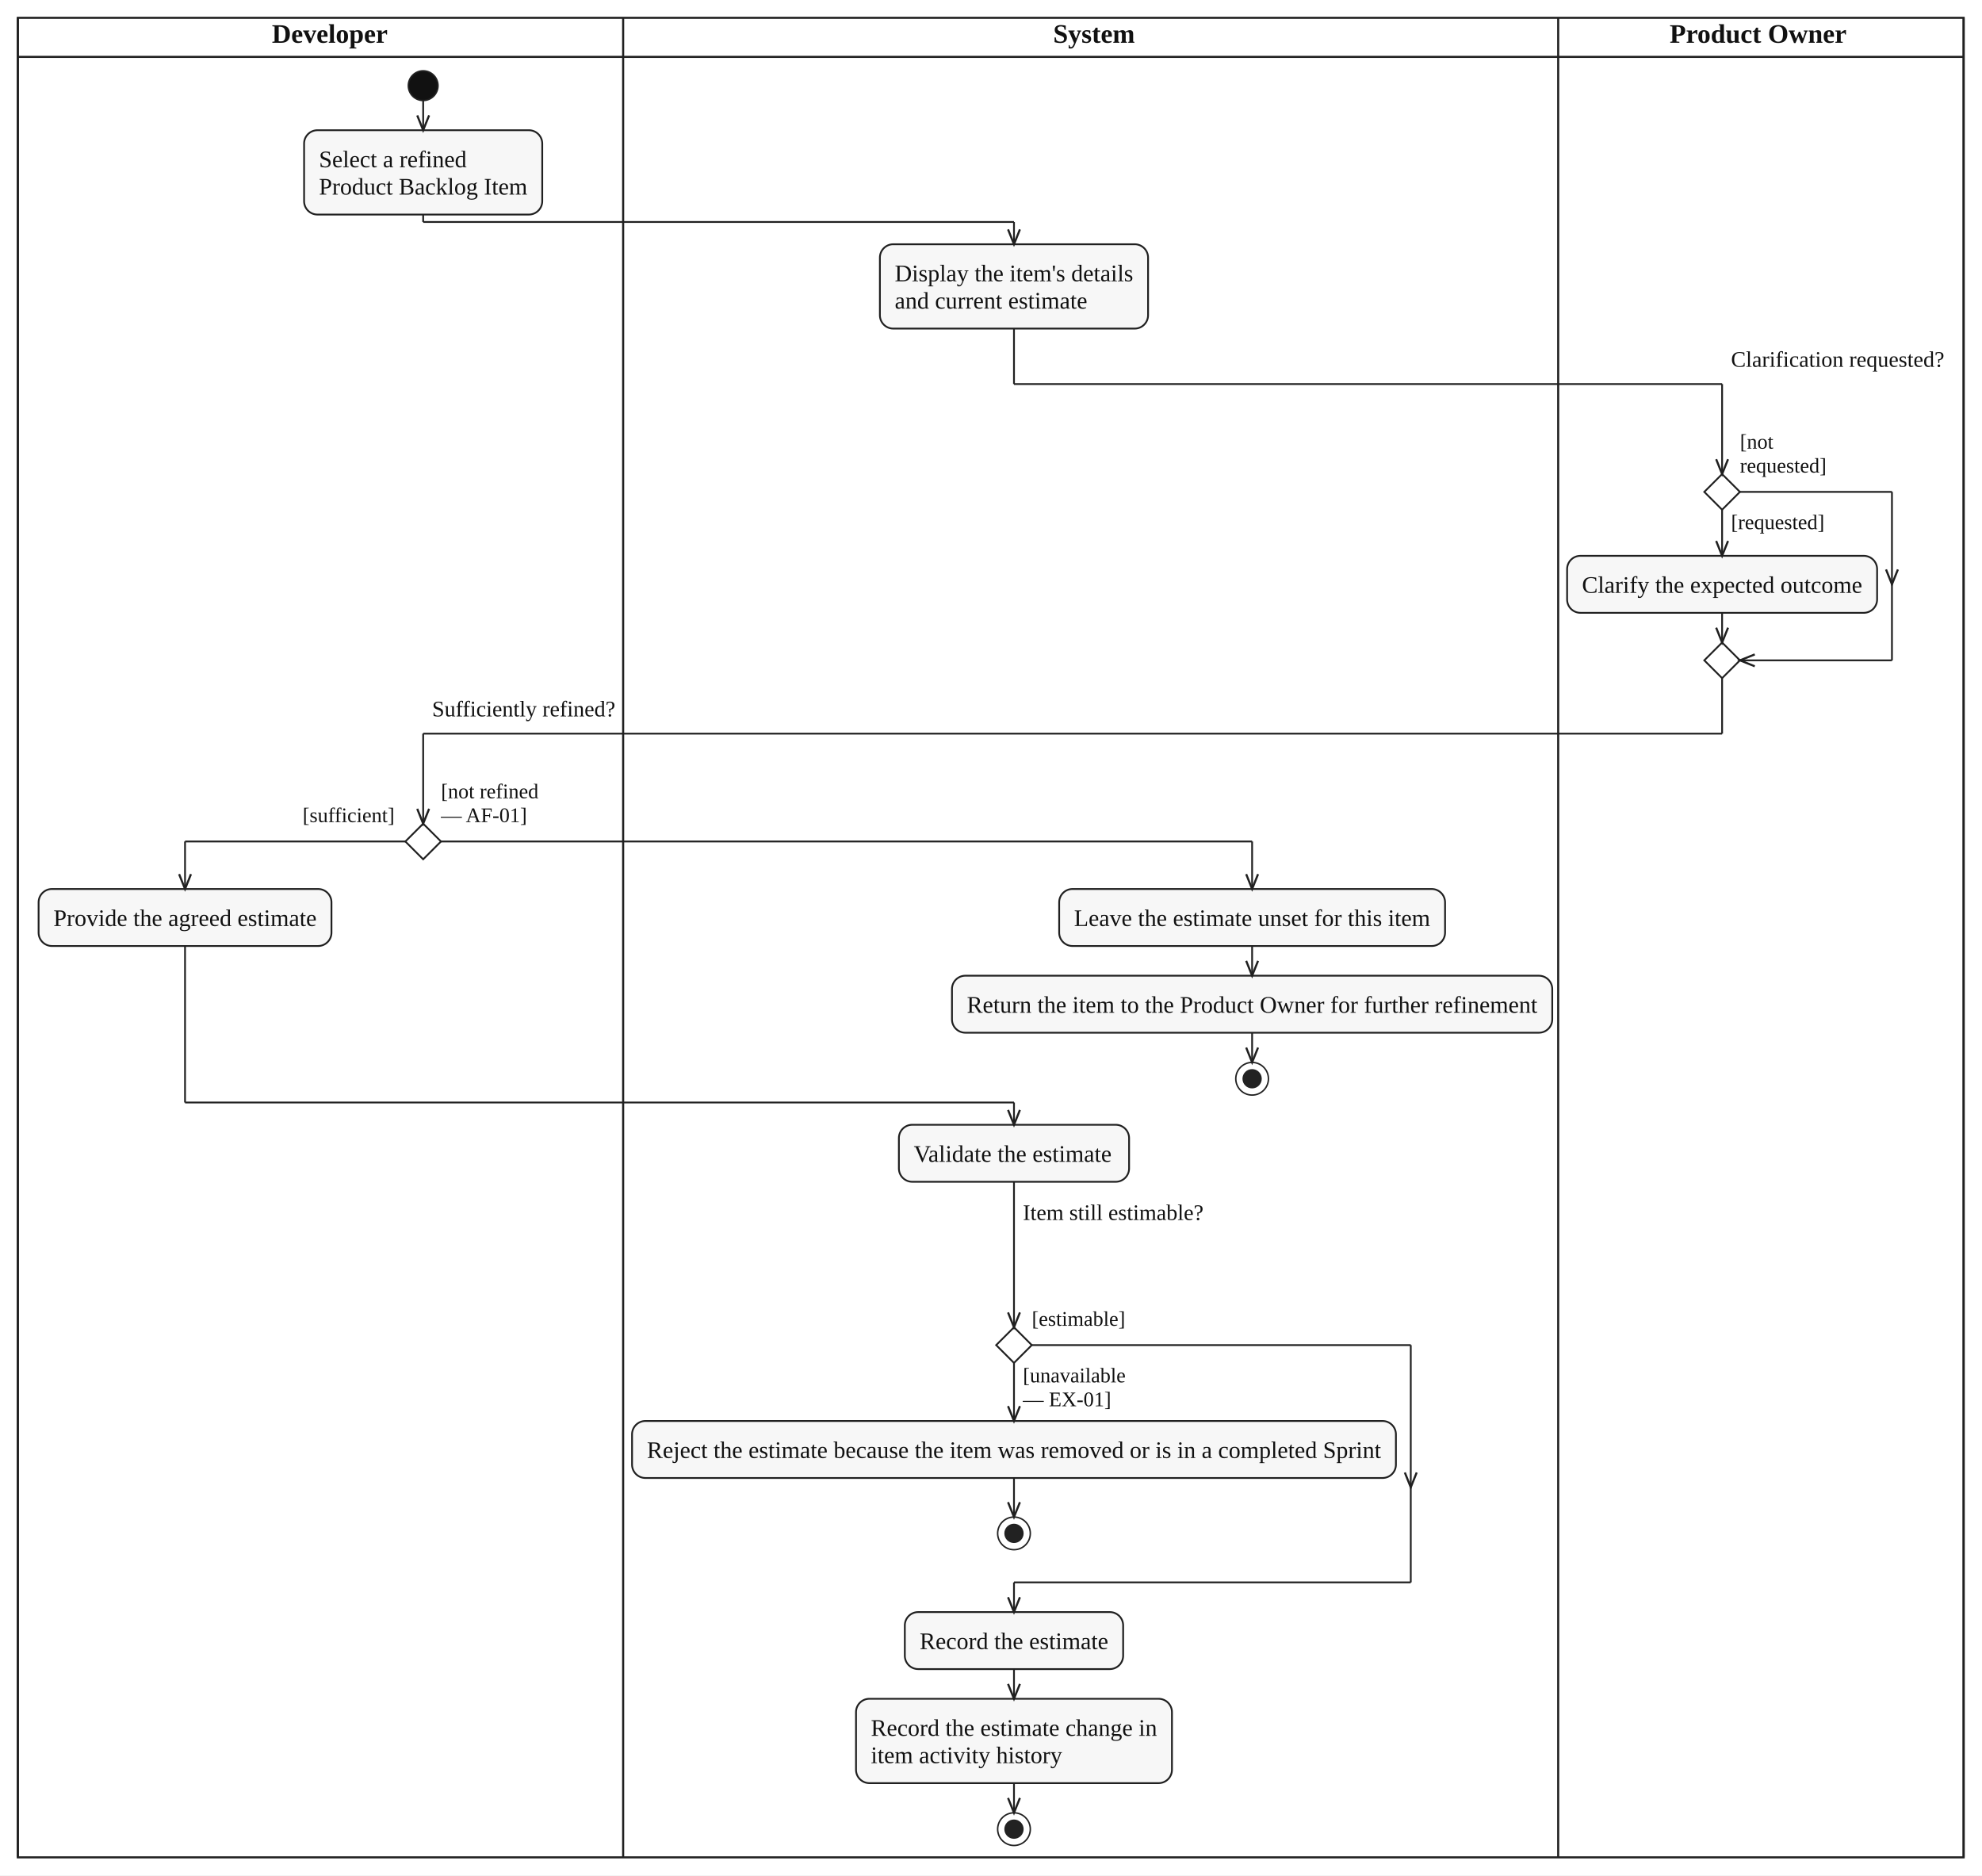
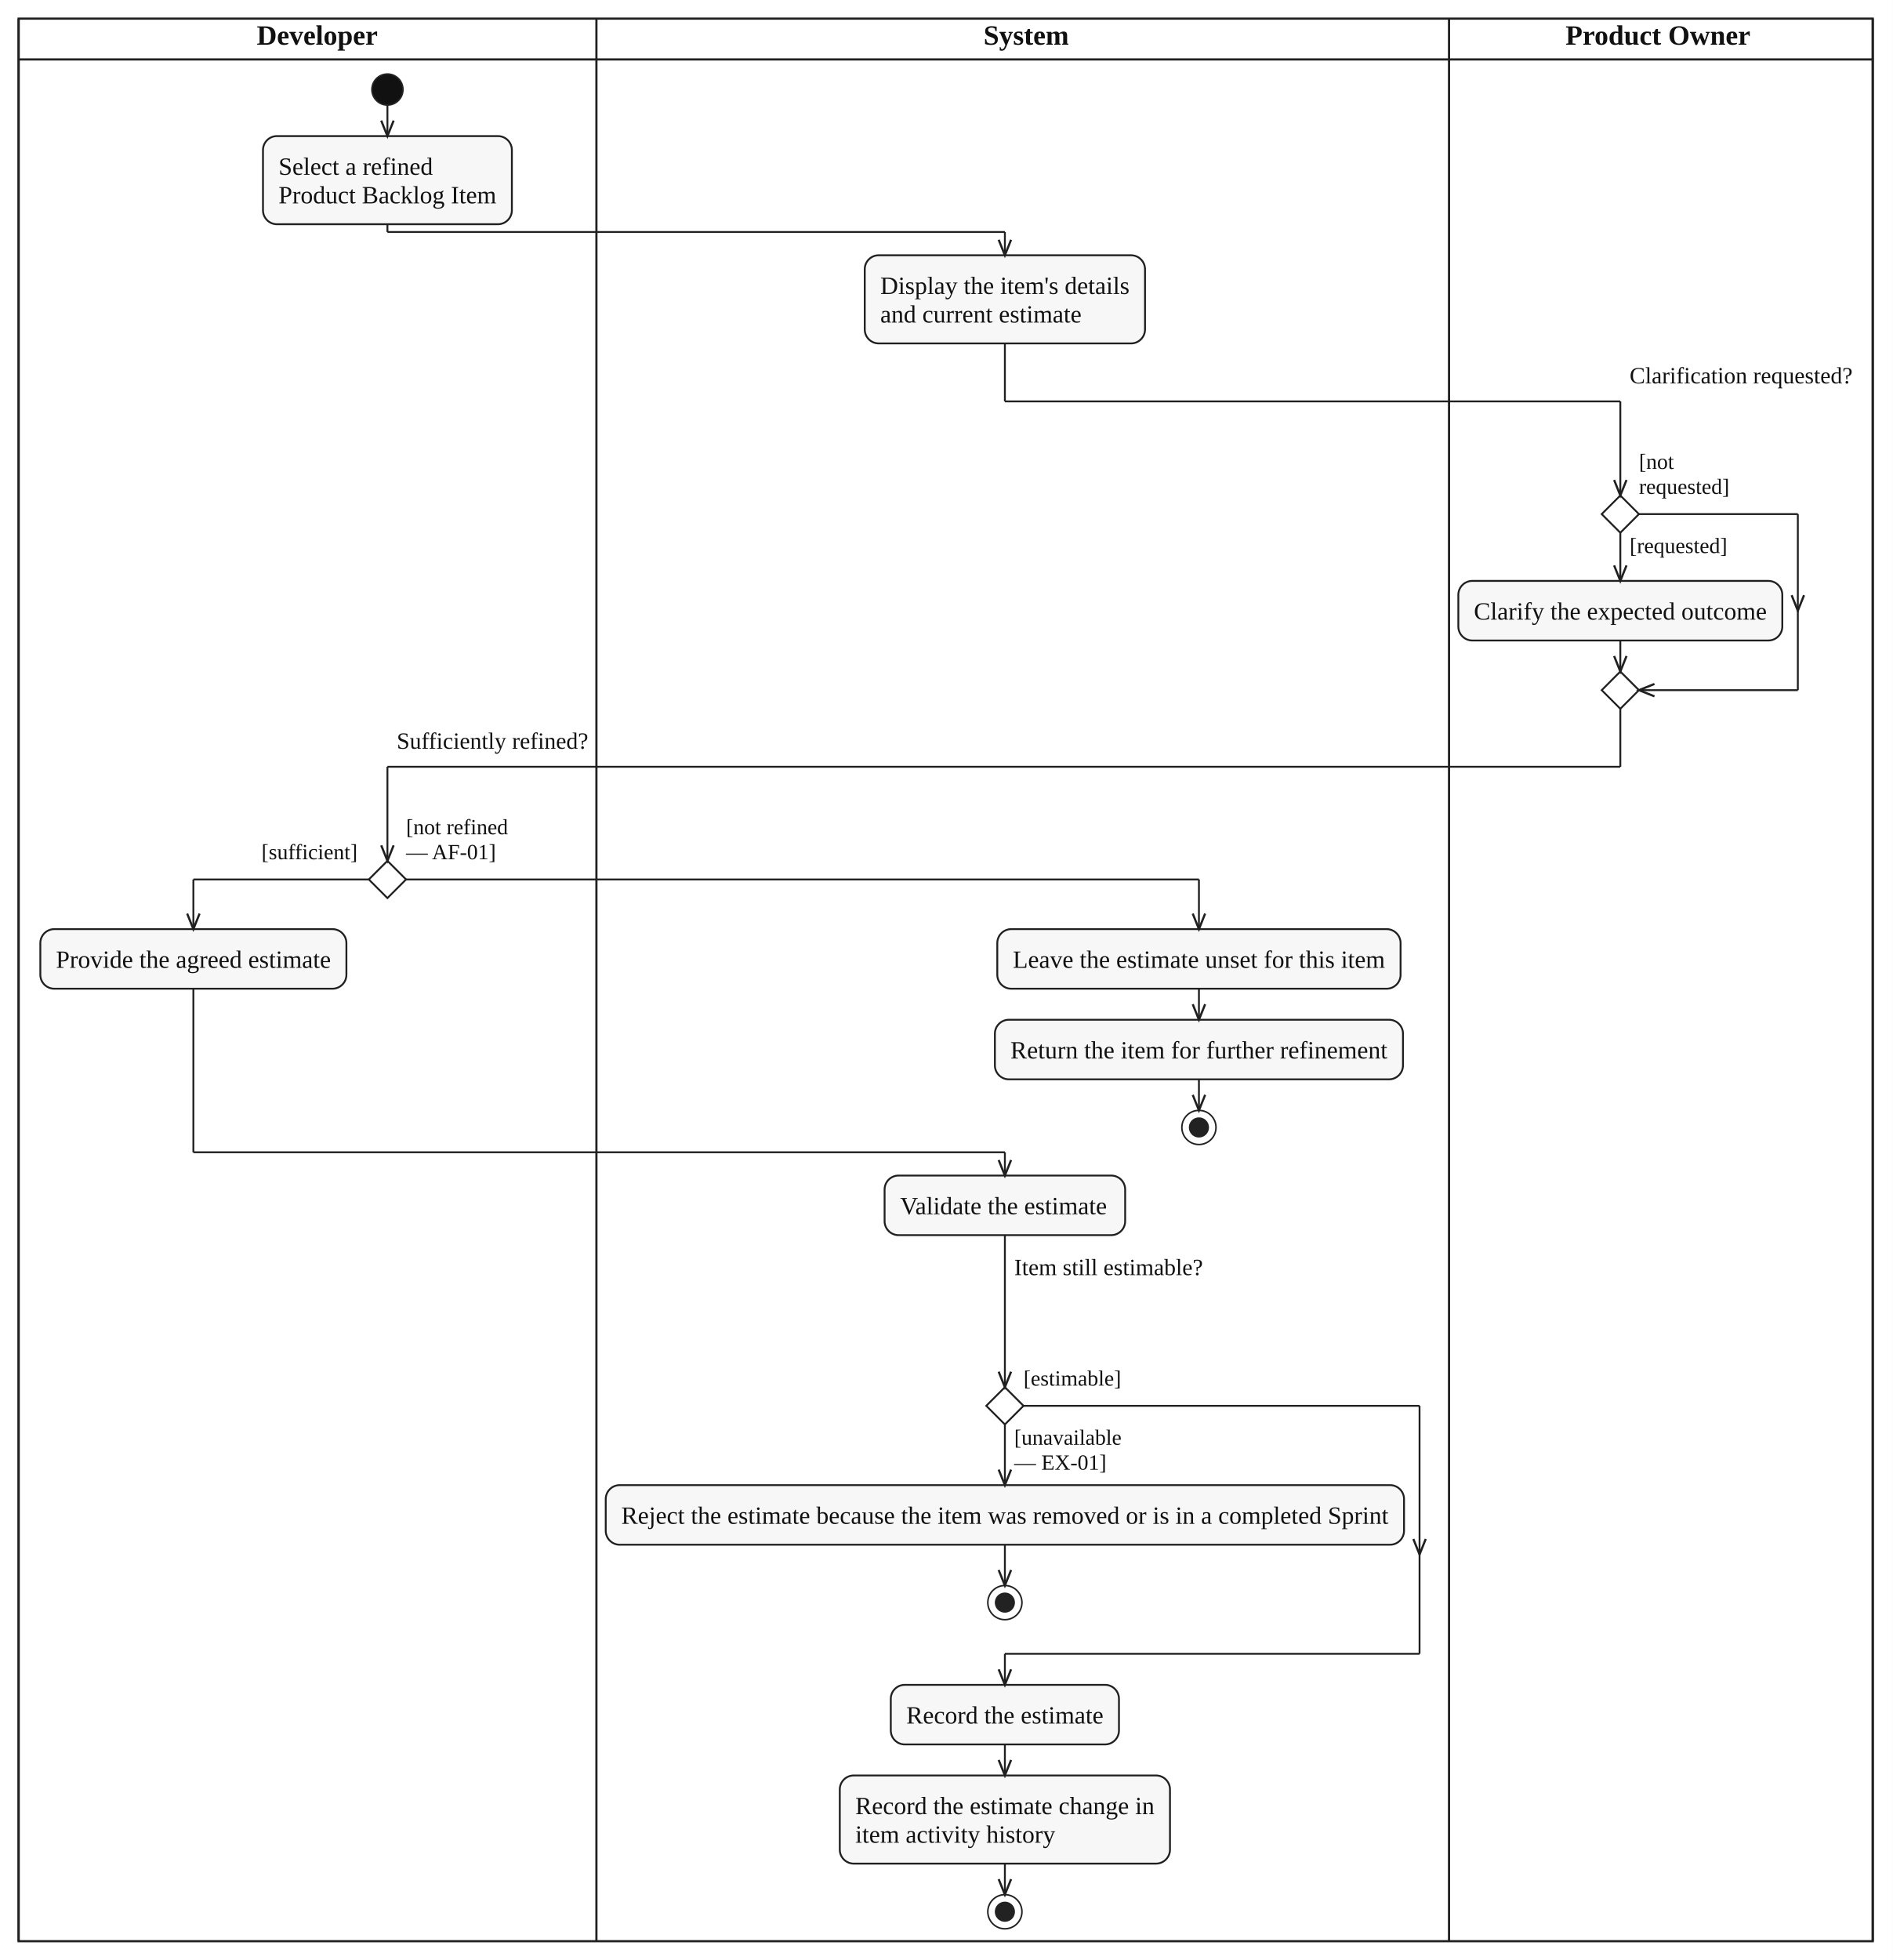
- <svg xmlns="http://www.w3.org/2000/svg" contentStyleType="text/css" height="1263px" preserveAspectRatio="none" style="width:1335px;height:1263px;background:#FFFFFF;" version="1.1" viewBox="-5 0.394 1335 1263" width="1335px" zoomAndPan="magnify" data-pres-formatted="1">
-   <rect id="pres-background" x="-5" y="0.394" width="1335" height="1263" fill="#FFFFFF" stroke="none" />
+ <svg xmlns="http://www.w3.org/2000/svg" contentStyleType="text/css" height="1263px" preserveAspectRatio="none" style="width:1220px;height:1263px;background:#FFFFFF;" version="1.1" viewBox="-5 0.394 1220 1263" width="1220px" zoomAndPan="magnify" data-pres-formatted="1">
+   <rect id="pres-background" x="-5" y="0.394" width="1220" height="1263" fill="#FFFFFF" stroke="none" />
  <defs />
  <g>
-     <rect fill="#FFFFFF" height="30.698" style="stroke:#FFFFFF;stroke-width:1.0;" width="1295.881" x="15" y="12.394" />
-     <ellipse cx="280.029" cy="58.092" fill="#111111" rx="10" ry="10" style="stroke:#222222;stroke-width:1.0;" />
-     <rect fill="#F7F7F7" height="56.797" rx="9" ry="9" style="stroke:#202020;stroke-width:1.2;" width="160.414" x="199.822" y="88.092" />
-     <text fill="#111111" font-family="Times New Roman" font-size="16" lengthAdjust="spacing" textLength="99.5" x="209.822" y="113.029">Select a refined</text>
-     <text fill="#111111" font-family="Times New Roman" font-size="16" lengthAdjust="spacing" textLength="140.414" x="209.822" y="131.428">Product Backlog Item</text>
-     <polygon fill="#FFFFFF" points="280.029,555.108,292.029,567.108,280.029,579.108,268.029,567.108,280.029,555.108" style="stroke:#202020;stroke-width:1.2;" />
-     <text fill="#111111" font-family="Times New Roman" font-size="15" lengthAdjust="spacing" textLength="123.699" x="286.029" y="482.869">Sufficiently refined?</text>
-     <text fill="#111111" font-family="Times New Roman" font-size="15" lengthAdjust="spacing" textLength="3.75" x="286.029" y="500.118"> </text>
-     <text fill="#111111" font-family="Times New Roman" font-size="15" lengthAdjust="spacing" textLength="3.75" x="286.029" y="517.366"> </text>
-     <text fill="#111111" font-family="Times New Roman" font-size="15" lengthAdjust="spacing" textLength="3.75" x="286.029" y="534.615"> </text>
-     <text fill="#111111" font-family="Times New Roman" font-size="15" lengthAdjust="spacing" textLength="3.75" x="286.029" y="551.863"> </text>
-     <text fill="#111111" font-family="Times New Roman" font-size="14" lengthAdjust="spacing" textLength="69.193" x="198.836" y="554.08">[sufficient]  </text>
-     <text fill="#111111" font-family="Times New Roman" font-size="6" lengthAdjust="spacing" textLength="1.5" x="198.836" y="562.71"> </text>
-     <text fill="#111111" font-family="Times New Roman" font-size="14" lengthAdjust="spacing" textLength="72.693" x="292.029" y="537.981">  [not refined</text>
-     <text fill="#111111" font-family="Times New Roman" font-size="14" lengthAdjust="spacing" textLength="65.721" x="292.029" y="554.08">  — AF-01]</text>
-     <text fill="#111111" font-family="Times New Roman" font-size="6" lengthAdjust="spacing" textLength="1.5" x="292.029" y="562.71"> </text>
+     <rect fill="#FFFFFF" height="30.698" style="stroke:#FFFFFF;stroke-width:1.0;" width="1180.252" x="15" y="12.394" />
+     <ellipse cx="244.703" cy="58.092" fill="#111111" rx="10" ry="10" style="stroke:#222222;stroke-width:1.0;" />
+     <rect fill="#F7F7F7" height="56.797" rx="9" ry="9" style="stroke:#202020;stroke-width:1.2;" width="160.414" x="164.496" y="88.092" />
+     <text fill="#111111" font-family="Times New Roman" font-size="16" lengthAdjust="spacing" textLength="99.5" x="174.496" y="113.029">Select a refined</text>
+     <text fill="#111111" font-family="Times New Roman" font-size="16" lengthAdjust="spacing" textLength="140.414" x="174.496" y="131.428">Product Backlog Item</text>
+     <polygon fill="#FFFFFF" points="244.703,555.108,256.703,567.108,244.703,579.108,232.703,567.108,244.703,555.108" style="stroke:#202020;stroke-width:1.2;" />
+     <text fill="#111111" font-family="Times New Roman" font-size="15" lengthAdjust="spacing" textLength="123.699" x="250.703" y="482.869">Sufficiently refined?</text>
+     <text fill="#111111" font-family="Times New Roman" font-size="15" lengthAdjust="spacing" textLength="3.75" x="250.703" y="500.118"> </text>
+     <text fill="#111111" font-family="Times New Roman" font-size="15" lengthAdjust="spacing" textLength="3.75" x="250.703" y="517.366"> </text>
+     <text fill="#111111" font-family="Times New Roman" font-size="15" lengthAdjust="spacing" textLength="3.75" x="250.703" y="534.615"> </text>
+     <text fill="#111111" font-family="Times New Roman" font-size="15" lengthAdjust="spacing" textLength="3.75" x="250.703" y="551.863"> </text>
+     <text fill="#111111" font-family="Times New Roman" font-size="14" lengthAdjust="spacing" textLength="69.193" x="163.51" y="554.08">[sufficient]  </text>
+     <text fill="#111111" font-family="Times New Roman" font-size="6" lengthAdjust="spacing" textLength="1.5" x="163.51" y="562.71"> </text>
+     <text fill="#111111" font-family="Times New Roman" font-size="14" lengthAdjust="spacing" textLength="72.693" x="256.703" y="537.981">  [not refined</text>
+     <text fill="#111111" font-family="Times New Roman" font-size="14" lengthAdjust="spacing" textLength="65.721" x="256.703" y="554.08">  — AF-01]</text>
+     <text fill="#111111" font-family="Times New Roman" font-size="6" lengthAdjust="spacing" textLength="1.5" x="256.703" y="562.71"> </text>
    <rect fill="#F7F7F7" height="38.398" rx="9" ry="9" style="stroke:#202020;stroke-width:1.2;" width="197.266" x="21" y="599.108" />
    <text fill="#111111" font-family="Times New Roman" font-size="16" lengthAdjust="spacing" textLength="177.266" x="31" y="624.045">Provide the agreed estimate</text>
    <line style="stroke:#202020;stroke-width:1.4;" x1="7" x2="7" y1="12.394" y2="1251.284" />
-     <rect fill="#F7F7F7" height="56.797" rx="9" ry="9" style="stroke:#202020;stroke-width:1.2;" width="180.633" x="587.665" y="164.889" />
-     <text fill="#111111" font-family="Times New Roman" font-size="16" lengthAdjust="spacing" textLength="160.633" x="597.665" y="189.826">Display the item's details</text>
-     <text fill="#111111" font-family="Times New Roman" font-size="16" lengthAdjust="spacing" textLength="129.719" x="597.665" y="208.225">and current estimate</text>
-     <rect fill="#F7F7F7" height="38.398" rx="9" ry="9" style="stroke:#202020;stroke-width:1.2;" width="259.922" x="708.418" y="599.108" />
-     <text fill="#111111" font-family="Times New Roman" font-size="16" lengthAdjust="spacing" textLength="239.922" x="718.418" y="624.045">Leave the estimate unset for this item</text>
-     <rect fill="#F7F7F7" height="38.398" rx="9" ry="9" style="stroke:#202020;stroke-width:1.2;" width="404.32" x="636.218" y="657.506" />
-     <text fill="#111111" font-family="Times New Roman" font-size="16" lengthAdjust="spacing" textLength="384.32" x="646.218" y="682.444">Return the item to the Product Owner for further refinement</text>
-     <ellipse cx="838.378" cy="726.905" fill="none" rx="11" ry="11" style="stroke:#222222;stroke-width:1.0;" />
-     <ellipse cx="838.378" cy="726.905" fill="#222222" rx="6" ry="6" style="stroke:#222222;stroke-width:1.0;" />
-     <rect fill="#F7F7F7" height="38.398" rx="9" ry="9" style="stroke:#202020;stroke-width:1.2;" width="155.055" x="600.455" y="757.905" />
-     <text fill="#111111" font-family="Times New Roman" font-size="16" lengthAdjust="spacing" textLength="135.055" x="610.455" y="782.842">Validate the estimate</text>
-     <rect fill="#F7F7F7" height="38.398" rx="9" ry="9" style="stroke:#202020;stroke-width:1.2;" width="514.508" x="420.728" y="957.389" />
-     <text fill="#111111" font-family="Times New Roman" font-size="16" lengthAdjust="spacing" textLength="494.508" x="430.728" y="982.327">Reject the estimate because the item was removed or is in a completed Sprint</text>
-     <ellipse cx="677.982" cy="1033.088" fill="none" rx="11" ry="11" style="stroke:#222222;stroke-width:1.0;" />
-     <ellipse cx="677.982" cy="1033.088" fill="#222222" rx="6" ry="6" style="stroke:#222222;stroke-width:1.0;" />
-     <polygon fill="#FFFFFF" points="677.982,894.29,689.982,906.29,677.982,918.29,665.982,906.29,677.982,894.29" style="stroke:#202020;stroke-width:1.2;" />
-     <text fill="#111111" font-family="Times New Roman" font-size="15" lengthAdjust="spacing" textLength="121.633" x="683.982" y="822.052">Item still estimable?</text>
-     <text fill="#111111" font-family="Times New Roman" font-size="15" lengthAdjust="spacing" textLength="3.75" x="683.982" y="839.3"> </text>
-     <text fill="#111111" font-family="Times New Roman" font-size="15" lengthAdjust="spacing" textLength="3.75" x="683.982" y="856.549"> </text>
-     <text fill="#111111" font-family="Times New Roman" font-size="15" lengthAdjust="spacing" textLength="3.75" x="683.982" y="873.797"> </text>
-     <text fill="#111111" font-family="Times New Roman" font-size="15" lengthAdjust="spacing" textLength="3.75" x="683.982" y="891.046"> </text>
-     <text fill="#111111" font-family="Times New Roman" font-size="14" lengthAdjust="spacing" textLength="76.186" x="683.982" y="931.361">  [unavailable</text>
-     <text fill="#111111" font-family="Times New Roman" font-size="14" lengthAdjust="spacing" textLength="66.486" x="683.982" y="947.46">  — EX-01]</text>
-     <text fill="#111111" font-family="Times New Roman" font-size="6" lengthAdjust="spacing" textLength="1.5" x="683.982" y="956.089"> </text>
-     <text fill="#111111" font-family="Times New Roman" font-size="14" lengthAdjust="spacing" textLength="69.973" x="689.982" y="893.262">[estimable]  </text>
-     <text fill="#111111" font-family="Times New Roman" font-size="6" lengthAdjust="spacing" textLength="1.5" x="689.982" y="901.892"> </text>
-     <rect fill="#F7F7F7" height="38.398" rx="9" ry="9" style="stroke:#202020;stroke-width:1.2;" width="147.062" x="604.451" y="1086.088" />
-     <text fill="#111111" font-family="Times New Roman" font-size="16" lengthAdjust="spacing" textLength="127.062" x="614.451" y="1111.026">Record the estimate</text>
-     <rect fill="#F7F7F7" height="56.797" rx="9" ry="9" style="stroke:#202020;stroke-width:1.2;" width="212.812" x="571.576" y="1144.487" />
-     <text fill="#111111" font-family="Times New Roman" font-size="16" lengthAdjust="spacing" textLength="192.812" x="581.576" y="1169.424">Record the estimate change in</text>
-     <text fill="#111111" font-family="Times New Roman" font-size="16" lengthAdjust="spacing" textLength="128.867" x="581.576" y="1187.823">item activity history</text>
-     <ellipse cx="677.982" cy="1232.284" fill="none" rx="11" ry="11" style="stroke:#222222;stroke-width:1.0;" />
-     <ellipse cx="677.982" cy="1232.284" fill="#222222" rx="6" ry="6" style="stroke:#222222;stroke-width:1.0;" />
-     <line style="stroke:#202020;stroke-width:1.4;" x1="414.728" x2="414.728" y1="12.394" y2="1251.284" />
-     <rect fill="#F7F7F7" height="38.398" rx="9" ry="9" style="stroke:#202020;stroke-width:1.2;" width="208.812" x="1050.539" y="374.722" />
-     <text fill="#111111" font-family="Times New Roman" font-size="16" lengthAdjust="spacing" textLength="188.812" x="1060.539" y="399.66">Clarify the expected outcome</text>
-     <polygon fill="#FFFFFF" points="1154.945,319.673,1166.945,331.673,1154.945,343.673,1142.945,331.673,1154.945,319.673" style="stroke:#202020;stroke-width:1.2;" />
-     <text fill="#111111" font-family="Times New Roman" font-size="15" lengthAdjust="spacing" textLength="143.686" x="1160.945" y="247.434">Clarification requested?</text>
-     <text fill="#111111" font-family="Times New Roman" font-size="15" lengthAdjust="spacing" textLength="3.75" x="1160.945" y="264.683"> </text>
-     <text fill="#111111" font-family="Times New Roman" font-size="15" lengthAdjust="spacing" textLength="3.75" x="1160.945" y="281.931"> </text>
-     <text fill="#111111" font-family="Times New Roman" font-size="15" lengthAdjust="spacing" textLength="3.75" x="1160.945" y="299.18"> </text>
-     <text fill="#111111" font-family="Times New Roman" font-size="15" lengthAdjust="spacing" textLength="3.75" x="1160.945" y="316.428"> </text>
-     <text fill="#111111" font-family="Times New Roman" font-size="14" lengthAdjust="spacing" textLength="69.966" x="1160.945" y="356.743">[requested]  </text>
-     <text fill="#111111" font-family="Times New Roman" font-size="6" lengthAdjust="spacing" textLength="1.5" x="1160.945" y="365.373"> </text>
-     <text fill="#111111" font-family="Times New Roman" font-size="14" lengthAdjust="spacing" textLength="29.552" x="1166.945" y="302.546">  [not</text>
-     <text fill="#111111" font-family="Times New Roman" font-size="14" lengthAdjust="spacing" textLength="65.304" x="1166.945" y="318.644">  requested]</text>
-     <text fill="#111111" font-family="Times New Roman" font-size="6" lengthAdjust="spacing" textLength="1.5" x="1166.945" y="327.274"> </text>
-     <polygon fill="#FFFFFF" points="1154.945,433.121,1166.945,445.121,1154.945,457.121,1142.945,445.121,1154.945,433.121" style="stroke:#202020;stroke-width:1.2;" />
-     <line style="stroke:#202020;stroke-width:1.4;" x1="1044.539" x2="1044.539" y1="12.394" y2="1251.284" />
-     <line style="stroke:#202020;stroke-width:1.4;" x1="1317.631" x2="1317.631" y1="12.394" y2="1251.284" />
-     <line style="stroke:#202020;stroke-width:1.2;" x1="280.029" x2="280.029" y1="68.092" y2="88.092" />
-     <polyline points="276.029,78.092 280.029,88.092 284.029,78.092" fill="none" stroke="#202020" stroke-width="1.4" stroke-linejoin="miter" stroke-linecap="butt" class="open-arrowhead" />
-     <line style="stroke:#202020;stroke-width:1.2;" x1="268.029" x2="119.633" y1="567.108" y2="567.108" />
+     <rect fill="#F7F7F7" height="56.797" rx="9" ry="9" style="stroke:#202020;stroke-width:1.2;" width="180.633" x="552.339" y="164.889" />
+     <text fill="#111111" font-family="Times New Roman" font-size="16" lengthAdjust="spacing" textLength="160.633" x="562.339" y="189.826">Display the item's details</text>
+     <text fill="#111111" font-family="Times New Roman" font-size="16" lengthAdjust="spacing" textLength="129.719" x="562.339" y="208.225">and current estimate</text>
+     <rect fill="#F7F7F7" height="38.398" rx="9" ry="9" style="stroke:#202020;stroke-width:1.2;" width="259.922" x="637.765" y="599.108" />
+     <text fill="#111111" font-family="Times New Roman" font-size="16" lengthAdjust="spacing" textLength="239.922" x="647.765" y="624.045">Leave the estimate unset for this item</text>
+     <rect fill="#F7F7F7" height="38.398" rx="9" ry="9" style="stroke:#202020;stroke-width:1.2;" width="263.016" x="636.218" y="657.506" />
+     <text fill="#111111" font-family="Times New Roman" font-size="16" lengthAdjust="spacing" textLength="243.016" x="646.218" y="682.444">Return the item for further refinement</text>
+     <ellipse cx="767.726" cy="726.905" fill="none" rx="11" ry="11" style="stroke:#222222;stroke-width:1.0;" />
+     <ellipse cx="767.726" cy="726.905" fill="#222222" rx="6" ry="6" style="stroke:#222222;stroke-width:1.0;" />
+     <rect fill="#F7F7F7" height="38.398" rx="9" ry="9" style="stroke:#202020;stroke-width:1.2;" width="155.055" x="565.128" y="757.905" />
+     <text fill="#111111" font-family="Times New Roman" font-size="16" lengthAdjust="spacing" textLength="135.055" x="575.128" y="782.842">Validate the estimate</text>
+     <rect fill="#F7F7F7" height="38.398" rx="9" ry="9" style="stroke:#202020;stroke-width:1.2;" width="514.508" x="385.402" y="957.389" />
+     <text fill="#111111" font-family="Times New Roman" font-size="16" lengthAdjust="spacing" textLength="494.508" x="395.402" y="982.327">Reject the estimate because the item was removed or is in a completed Sprint</text>
+     <ellipse cx="642.656" cy="1033.088" fill="none" rx="11" ry="11" style="stroke:#222222;stroke-width:1.0;" />
+     <ellipse cx="642.656" cy="1033.088" fill="#222222" rx="6" ry="6" style="stroke:#222222;stroke-width:1.0;" />
+     <polygon fill="#FFFFFF" points="642.656,894.29,654.656,906.29,642.656,918.29,630.656,906.29,642.656,894.29" style="stroke:#202020;stroke-width:1.2;" />
+     <text fill="#111111" font-family="Times New Roman" font-size="15" lengthAdjust="spacing" textLength="121.633" x="648.656" y="822.052">Item still estimable?</text>
+     <text fill="#111111" font-family="Times New Roman" font-size="15" lengthAdjust="spacing" textLength="3.75" x="648.656" y="839.3"> </text>
+     <text fill="#111111" font-family="Times New Roman" font-size="15" lengthAdjust="spacing" textLength="3.75" x="648.656" y="856.549"> </text>
+     <text fill="#111111" font-family="Times New Roman" font-size="15" lengthAdjust="spacing" textLength="3.75" x="648.656" y="873.797"> </text>
+     <text fill="#111111" font-family="Times New Roman" font-size="15" lengthAdjust="spacing" textLength="3.75" x="648.656" y="891.046"> </text>
+     <text fill="#111111" font-family="Times New Roman" font-size="14" lengthAdjust="spacing" textLength="76.186" x="648.656" y="931.361">  [unavailable</text>
+     <text fill="#111111" font-family="Times New Roman" font-size="14" lengthAdjust="spacing" textLength="66.486" x="648.656" y="947.46">  — EX-01]</text>
+     <text fill="#111111" font-family="Times New Roman" font-size="6" lengthAdjust="spacing" textLength="1.5" x="648.656" y="956.089"> </text>
+     <text fill="#111111" font-family="Times New Roman" font-size="14" lengthAdjust="spacing" textLength="69.973" x="654.656" y="893.262">[estimable]  </text>
+     <text fill="#111111" font-family="Times New Roman" font-size="6" lengthAdjust="spacing" textLength="1.5" x="654.656" y="901.892"> </text>
+     <rect fill="#F7F7F7" height="38.398" rx="9" ry="9" style="stroke:#202020;stroke-width:1.2;" width="147.062" x="569.125" y="1086.088" />
+     <text fill="#111111" font-family="Times New Roman" font-size="16" lengthAdjust="spacing" textLength="127.062" x="579.125" y="1111.026">Record the estimate</text>
+     <rect fill="#F7F7F7" height="56.797" rx="9" ry="9" style="stroke:#202020;stroke-width:1.2;" width="212.812" x="536.25" y="1144.487" />
+     <text fill="#111111" font-family="Times New Roman" font-size="16" lengthAdjust="spacing" textLength="192.812" x="546.25" y="1169.424">Record the estimate change in</text>
+     <text fill="#111111" font-family="Times New Roman" font-size="16" lengthAdjust="spacing" textLength="128.867" x="546.25" y="1187.823">item activity history</text>
+     <ellipse cx="642.656" cy="1232.284" fill="none" rx="11" ry="11" style="stroke:#222222;stroke-width:1.0;" />
+     <ellipse cx="642.656" cy="1232.284" fill="#222222" rx="6" ry="6" style="stroke:#222222;stroke-width:1.0;" />
+     <line style="stroke:#202020;stroke-width:1.4;" x1="379.402" x2="379.402" y1="12.394" y2="1251.284" />
+     <rect fill="#F7F7F7" height="38.398" rx="9" ry="9" style="stroke:#202020;stroke-width:1.2;" width="208.812" x="934.91" y="374.722" />
+     <text fill="#111111" font-family="Times New Roman" font-size="16" lengthAdjust="spacing" textLength="188.812" x="944.91" y="399.66">Clarify the expected outcome</text>
+     <polygon fill="#FFFFFF" points="1039.316,319.673,1051.316,331.673,1039.316,343.673,1027.316,331.673,1039.316,319.673" style="stroke:#202020;stroke-width:1.2;" />
+     <text fill="#111111" font-family="Times New Roman" font-size="15" lengthAdjust="spacing" textLength="143.686" x="1045.316" y="247.434">Clarification requested?</text>
+     <text fill="#111111" font-family="Times New Roman" font-size="15" lengthAdjust="spacing" textLength="3.75" x="1045.316" y="264.683"> </text>
+     <text fill="#111111" font-family="Times New Roman" font-size="15" lengthAdjust="spacing" textLength="3.75" x="1045.316" y="281.931"> </text>
+     <text fill="#111111" font-family="Times New Roman" font-size="15" lengthAdjust="spacing" textLength="3.75" x="1045.316" y="299.18"> </text>
+     <text fill="#111111" font-family="Times New Roman" font-size="15" lengthAdjust="spacing" textLength="3.75" x="1045.316" y="316.428"> </text>
+     <text fill="#111111" font-family="Times New Roman" font-size="14" lengthAdjust="spacing" textLength="69.966" x="1045.316" y="356.743">[requested]  </text>
+     <text fill="#111111" font-family="Times New Roman" font-size="6" lengthAdjust="spacing" textLength="1.5" x="1045.316" y="365.373"> </text>
+     <text fill="#111111" font-family="Times New Roman" font-size="14" lengthAdjust="spacing" textLength="29.552" x="1051.316" y="302.546">  [not</text>
+     <text fill="#111111" font-family="Times New Roman" font-size="14" lengthAdjust="spacing" textLength="65.304" x="1051.316" y="318.644">  requested]</text>
+     <text fill="#111111" font-family="Times New Roman" font-size="6" lengthAdjust="spacing" textLength="1.5" x="1051.316" y="327.274"> </text>
+     <polygon fill="#FFFFFF" points="1039.316,433.121,1051.316,445.121,1039.316,457.121,1027.316,445.121,1039.316,433.121" style="stroke:#202020;stroke-width:1.2;" />
+     <line style="stroke:#202020;stroke-width:1.4;" x1="928.91" x2="928.91" y1="12.394" y2="1251.284" />
+     <line style="stroke:#202020;stroke-width:1.4;" x1="1202.002" x2="1202.002" y1="12.394" y2="1251.284" />
+     <line style="stroke:#202020;stroke-width:1.2;" x1="244.703" x2="244.703" y1="68.092" y2="88.092" />
+     <polyline points="240.703,78.092 244.703,88.092 248.703,78.092" fill="none" stroke="#202020" stroke-width="1.4" stroke-linejoin="miter" stroke-linecap="butt" class="open-arrowhead" />
+     <line style="stroke:#202020;stroke-width:1.2;" x1="232.703" x2="119.633" y1="567.108" y2="567.108" />
    <line style="stroke:#202020;stroke-width:1.2;" x1="119.633" x2="119.633" y1="567.108" y2="599.108" />
    <polyline points="115.633,589.108 119.633,599.108 123.633,589.108" fill="none" stroke="#202020" stroke-width="1.4" stroke-linejoin="miter" stroke-linecap="butt" class="open-arrowhead" />
    <line style="stroke:#202020;stroke-width:1.2;" x1="119.633" x2="119.633" y1="637.506" y2="742.905" />
-     <line style="stroke:#202020;stroke-width:1.2;" x1="119.633" x2="677.982" y1="742.905" y2="742.905" />
-     <line style="stroke:#202020;stroke-width:1.2;" x1="677.982" x2="677.982" y1="742.905" y2="757.905" />
-     <polyline points="673.982,747.905 677.982,757.905 681.982,747.905" fill="none" stroke="#202020" stroke-width="1.4" stroke-linejoin="miter" stroke-linecap="butt" class="open-arrowhead" />
-     <line style="stroke:#202020;stroke-width:1.2;" x1="838.378" x2="838.378" y1="637.506" y2="657.506" />
-     <polyline points="834.378,647.506 838.378,657.506 842.378,647.506" fill="none" stroke="#202020" stroke-width="1.4" stroke-linejoin="miter" stroke-linecap="butt" class="open-arrowhead" />
-     <line style="stroke:#202020;stroke-width:1.2;" x1="838.378" x2="838.378" y1="695.905" y2="715.905" />
-     <polyline points="834.378,705.905 838.378,715.905 842.378,705.905" fill="none" stroke="#202020" stroke-width="1.4" stroke-linejoin="miter" stroke-linecap="butt" class="open-arrowhead" />
-     <line style="stroke:#202020;stroke-width:1.2;" x1="677.982" x2="677.982" y1="995.788" y2="1022.088" />
-     <polyline points="673.982,1012.088 677.982,1022.088 681.982,1012.088" fill="none" stroke="#202020" stroke-width="1.4" stroke-linejoin="miter" stroke-linecap="butt" class="open-arrowhead" />
-     <line style="stroke:#202020;stroke-width:1.2;" x1="677.982" x2="677.982" y1="918.29" y2="957.389" />
-     <polyline points="673.982,947.389 677.982,957.389 681.982,947.389" fill="none" stroke="#202020" stroke-width="1.4" stroke-linejoin="miter" stroke-linecap="butt" class="open-arrowhead" />
-     <line style="stroke:#202020;stroke-width:1.2;" x1="689.982" x2="945.236" y1="906.29" y2="906.29" />
-     <polyline points="941.236,992.088 945.236,1002.088 949.236,992.088" fill="none" stroke="#202020" stroke-width="1.4" stroke-linejoin="miter" stroke-linecap="butt" class="open-arrowhead" />
-     <line style="stroke:#202020;stroke-width:1.2;" x1="945.236" x2="945.236" y1="906.29" y2="1066.088" />
-     <line style="stroke:#202020;stroke-width:1.2;" x1="945.236" x2="677.982" y1="1066.088" y2="1066.088" />
-     <line style="stroke:#202020;stroke-width:1.2;" x1="677.982" x2="677.982" y1="1066.088" y2="1086.088" />
-     <polyline points="673.982,1076.088 677.982,1086.088 681.982,1076.088" fill="none" stroke="#202020" stroke-width="1.4" stroke-linejoin="miter" stroke-linecap="butt" class="open-arrowhead" />
-     <line style="stroke:#202020;stroke-width:1.2;" x1="677.982" x2="677.982" y1="796.303" y2="894.29" />
-     <polyline points="673.982,884.29 677.982,894.29 681.982,884.29" fill="none" stroke="#202020" stroke-width="1.4" stroke-linejoin="miter" stroke-linecap="butt" class="open-arrowhead" />
-     <line style="stroke:#202020;stroke-width:1.2;" x1="677.982" x2="677.982" y1="1124.487" y2="1144.487" />
-     <polyline points="673.982,1134.487 677.982,1144.487 681.982,1134.487" fill="none" stroke="#202020" stroke-width="1.4" stroke-linejoin="miter" stroke-linecap="butt" class="open-arrowhead" />
-     <line style="stroke:#202020;stroke-width:1.2;" x1="677.982" x2="677.982" y1="1201.284" y2="1221.284" />
-     <polyline points="673.982,1211.284 677.982,1221.284 681.982,1211.284" fill="none" stroke="#202020" stroke-width="1.4" stroke-linejoin="miter" stroke-linecap="butt" class="open-arrowhead" />
-     <line style="stroke:#202020;stroke-width:1.2;" x1="1154.945" x2="1154.945" y1="343.673" y2="374.722" />
-     <polyline points="1150.945,364.722 1154.945,374.722 1158.945,364.722" fill="none" stroke="#202020" stroke-width="1.4" stroke-linejoin="miter" stroke-linecap="butt" class="open-arrowhead" />
-     <line style="stroke:#202020;stroke-width:1.2;" x1="1166.945" x2="1269.351" y1="331.673" y2="331.673" />
-     <polyline points="1265.351,383.921 1269.351,393.921 1273.351,383.921" fill="none" stroke="#202020" stroke-width="1.4" stroke-linejoin="miter" stroke-linecap="butt" class="open-arrowhead" />
-     <line style="stroke:#202020;stroke-width:1.2;" x1="1269.351" x2="1269.351" y1="331.673" y2="445.121" />
-     <line style="stroke:#202020;stroke-width:1.2;" x1="1269.351" x2="1166.945" y1="445.121" y2="445.121" />
-     <polyline points="1176.945,441.121 1166.945,445.121 1176.945,449.121" fill="none" stroke="#202020" stroke-width="1.4" stroke-linejoin="miter" stroke-linecap="butt" class="open-arrowhead" />
-     <line style="stroke:#202020;stroke-width:1.2;" x1="1154.945" x2="1154.945" y1="413.121" y2="433.121" />
-     <polyline points="1150.945,423.121 1154.945,433.121 1158.945,423.121" fill="none" stroke="#202020" stroke-width="1.4" stroke-linejoin="miter" stroke-linecap="butt" class="open-arrowhead" />
-     <line style="stroke:#202020;stroke-width:1.2;" x1="280.029" x2="280.029" y1="144.889" y2="149.889" />
-     <line style="stroke:#202020;stroke-width:1.2;" x1="280.029" x2="677.982" y1="149.889" y2="149.889" />
-     <line style="stroke:#202020;stroke-width:1.2;" x1="677.982" x2="677.982" y1="149.889" y2="164.889" />
-     <polyline points="673.982,154.889 677.982,164.889 681.982,154.889" fill="none" stroke="#202020" stroke-width="1.4" stroke-linejoin="miter" stroke-linecap="butt" class="open-arrowhead" />
-     <line style="stroke:#202020;stroke-width:1.2;" x1="677.982" x2="677.982" y1="221.685" y2="259.051" />
-     <line style="stroke:#202020;stroke-width:1.2;" x1="677.982" x2="1154.945" y1="259.051" y2="259.051" />
-     <line style="stroke:#202020;stroke-width:1.2;" x1="1154.945" x2="1154.945" y1="259.051" y2="319.673" />
-     <polyline points="1150.945,309.673 1154.945,319.673 1158.945,309.673" fill="none" stroke="#202020" stroke-width="1.4" stroke-linejoin="miter" stroke-linecap="butt" class="open-arrowhead" />
-     <line style="stroke:#202020;stroke-width:1.2;" x1="292.029" x2="838.378" y1="567.108" y2="567.108" />
-     <line style="stroke:#202020;stroke-width:1.2;" x1="838.378" x2="838.378" y1="567.108" y2="599.108" />
-     <polyline points="834.378,589.108 838.378,599.108 842.378,589.108" fill="none" stroke="#202020" stroke-width="1.4" stroke-linejoin="miter" stroke-linecap="butt" class="open-arrowhead" />
-     <line style="stroke:#202020;stroke-width:1.2;" x1="1154.945" x2="1154.945" y1="457.121" y2="494.487" />
-     <line style="stroke:#202020;stroke-width:1.2;" x1="1154.945" x2="280.029" y1="494.487" y2="494.487" />
-     <line style="stroke:#202020;stroke-width:1.2;" x1="280.029" x2="280.029" y1="494.487" y2="555.108" />
-     <polyline points="276.029,545.108 280.029,555.108 284.029,545.108" fill="none" stroke="#202020" stroke-width="1.4" stroke-linejoin="miter" stroke-linecap="butt" class="open-arrowhead" />
-     <text fill="#111111" font-family="Times New Roman" font-size="18" font-weight="bold" lengthAdjust="spacing" textLength="77.968" x="178.13" y="29.198">Developer</text>
-     <text fill="#111111" font-family="Times New Roman" font-size="7" font-weight="bold" lengthAdjust="spacing" textLength="1.75" x="173.63" y="39.627"> </text>
-     <text fill="#111111" font-family="Times New Roman" font-size="18" font-weight="bold" lengthAdjust="spacing" textLength="54.993" x="704.387" y="29.198">System</text>
-     <text fill="#111111" font-family="Times New Roman" font-size="7" font-weight="bold" lengthAdjust="spacing" textLength="1.75" x="699.887" y="39.627"> </text>
-     <text fill="#111111" font-family="Times New Roman" font-size="18" font-weight="bold" lengthAdjust="spacing" textLength="119.478" x="1119.596" y="29.198">Product Owner</text>
-     <text fill="#111111" font-family="Times New Roman" font-size="7" font-weight="bold" lengthAdjust="spacing" textLength="1.75" x="1115.096" y="39.627"> </text>
+     <line style="stroke:#202020;stroke-width:1.2;" x1="119.633" x2="642.656" y1="742.905" y2="742.905" />
+     <line style="stroke:#202020;stroke-width:1.2;" x1="642.656" x2="642.656" y1="742.905" y2="757.905" />
+     <polyline points="638.656,747.905 642.656,757.905 646.656,747.905" fill="none" stroke="#202020" stroke-width="1.4" stroke-linejoin="miter" stroke-linecap="butt" class="open-arrowhead" />
+     <line style="stroke:#202020;stroke-width:1.2;" x1="767.726" x2="767.726" y1="637.506" y2="657.506" />
+     <polyline points="763.726,647.506 767.726,657.506 771.726,647.506" fill="none" stroke="#202020" stroke-width="1.4" stroke-linejoin="miter" stroke-linecap="butt" class="open-arrowhead" />
+     <line style="stroke:#202020;stroke-width:1.2;" x1="767.726" x2="767.726" y1="695.905" y2="715.905" />
+     <polyline points="763.726,705.905 767.726,715.905 771.726,705.905" fill="none" stroke="#202020" stroke-width="1.4" stroke-linejoin="miter" stroke-linecap="butt" class="open-arrowhead" />
+     <line style="stroke:#202020;stroke-width:1.2;" x1="642.656" x2="642.656" y1="995.788" y2="1022.088" />
+     <polyline points="638.656,1012.088 642.656,1022.088 646.656,1012.088" fill="none" stroke="#202020" stroke-width="1.4" stroke-linejoin="miter" stroke-linecap="butt" class="open-arrowhead" />
+     <line style="stroke:#202020;stroke-width:1.2;" x1="642.656" x2="642.656" y1="918.29" y2="957.389" />
+     <polyline points="638.656,947.389 642.656,957.389 646.656,947.389" fill="none" stroke="#202020" stroke-width="1.4" stroke-linejoin="miter" stroke-linecap="butt" class="open-arrowhead" />
+     <line style="stroke:#202020;stroke-width:1.2;" x1="654.656" x2="909.91" y1="906.29" y2="906.29" />
+     <polyline points="905.91,992.088 909.91,1002.088 913.91,992.088" fill="none" stroke="#202020" stroke-width="1.4" stroke-linejoin="miter" stroke-linecap="butt" class="open-arrowhead" />
+     <line style="stroke:#202020;stroke-width:1.2;" x1="909.91" x2="909.91" y1="906.29" y2="1066.088" />
+     <line style="stroke:#202020;stroke-width:1.2;" x1="909.91" x2="642.656" y1="1066.088" y2="1066.088" />
+     <line style="stroke:#202020;stroke-width:1.2;" x1="642.656" x2="642.656" y1="1066.088" y2="1086.088" />
+     <polyline points="638.656,1076.088 642.656,1086.088 646.656,1076.088" fill="none" stroke="#202020" stroke-width="1.4" stroke-linejoin="miter" stroke-linecap="butt" class="open-arrowhead" />
+     <line style="stroke:#202020;stroke-width:1.2;" x1="642.656" x2="642.656" y1="796.303" y2="894.29" />
+     <polyline points="638.656,884.29 642.656,894.29 646.656,884.29" fill="none" stroke="#202020" stroke-width="1.4" stroke-linejoin="miter" stroke-linecap="butt" class="open-arrowhead" />
+     <line style="stroke:#202020;stroke-width:1.2;" x1="642.656" x2="642.656" y1="1124.487" y2="1144.487" />
+     <polyline points="638.656,1134.487 642.656,1144.487 646.656,1134.487" fill="none" stroke="#202020" stroke-width="1.4" stroke-linejoin="miter" stroke-linecap="butt" class="open-arrowhead" />
+     <line style="stroke:#202020;stroke-width:1.2;" x1="642.656" x2="642.656" y1="1201.284" y2="1221.284" />
+     <polyline points="638.656,1211.284 642.656,1221.284 646.656,1211.284" fill="none" stroke="#202020" stroke-width="1.4" stroke-linejoin="miter" stroke-linecap="butt" class="open-arrowhead" />
+     <line style="stroke:#202020;stroke-width:1.2;" x1="1039.316" x2="1039.316" y1="343.673" y2="374.722" />
+     <polyline points="1035.316,364.722 1039.316,374.722 1043.316,364.722" fill="none" stroke="#202020" stroke-width="1.4" stroke-linejoin="miter" stroke-linecap="butt" class="open-arrowhead" />
+     <line style="stroke:#202020;stroke-width:1.2;" x1="1051.316" x2="1153.722" y1="331.673" y2="331.673" />
+     <polyline points="1149.722,383.921 1153.722,393.921 1157.722,383.921" fill="none" stroke="#202020" stroke-width="1.4" stroke-linejoin="miter" stroke-linecap="butt" class="open-arrowhead" />
+     <line style="stroke:#202020;stroke-width:1.2;" x1="1153.722" x2="1153.722" y1="331.673" y2="445.121" />
+     <line style="stroke:#202020;stroke-width:1.2;" x1="1153.722" x2="1051.316" y1="445.121" y2="445.121" />
+     <polyline points="1061.316,441.121 1051.316,445.121 1061.316,449.121" fill="none" stroke="#202020" stroke-width="1.4" stroke-linejoin="miter" stroke-linecap="butt" class="open-arrowhead" />
+     <line style="stroke:#202020;stroke-width:1.2;" x1="1039.316" x2="1039.316" y1="413.121" y2="433.121" />
+     <polyline points="1035.316,423.121 1039.316,433.121 1043.316,423.121" fill="none" stroke="#202020" stroke-width="1.4" stroke-linejoin="miter" stroke-linecap="butt" class="open-arrowhead" />
+     <line style="stroke:#202020;stroke-width:1.2;" x1="244.703" x2="244.703" y1="144.889" y2="149.889" />
+     <line style="stroke:#202020;stroke-width:1.2;" x1="244.703" x2="642.656" y1="149.889" y2="149.889" />
+     <line style="stroke:#202020;stroke-width:1.2;" x1="642.656" x2="642.656" y1="149.889" y2="164.889" />
+     <polyline points="638.656,154.889 642.656,164.889 646.656,154.889" fill="none" stroke="#202020" stroke-width="1.4" stroke-linejoin="miter" stroke-linecap="butt" class="open-arrowhead" />
+     <line style="stroke:#202020;stroke-width:1.2;" x1="642.656" x2="642.656" y1="221.685" y2="259.051" />
+     <line style="stroke:#202020;stroke-width:1.2;" x1="642.656" x2="1039.316" y1="259.051" y2="259.051" />
+     <line style="stroke:#202020;stroke-width:1.2;" x1="1039.316" x2="1039.316" y1="259.051" y2="319.673" />
+     <polyline points="1035.316,309.673 1039.316,319.673 1043.316,309.673" fill="none" stroke="#202020" stroke-width="1.4" stroke-linejoin="miter" stroke-linecap="butt" class="open-arrowhead" />
+     <line style="stroke:#202020;stroke-width:1.2;" x1="256.703" x2="767.726" y1="567.108" y2="567.108" />
+     <line style="stroke:#202020;stroke-width:1.2;" x1="767.726" x2="767.726" y1="567.108" y2="599.108" />
+     <polyline points="763.726,589.108 767.726,599.108 771.726,589.108" fill="none" stroke="#202020" stroke-width="1.4" stroke-linejoin="miter" stroke-linecap="butt" class="open-arrowhead" />
+     <line style="stroke:#202020;stroke-width:1.2;" x1="1039.316" x2="1039.316" y1="457.121" y2="494.487" />
+     <line style="stroke:#202020;stroke-width:1.2;" x1="1039.316" x2="244.703" y1="494.487" y2="494.487" />
+     <line style="stroke:#202020;stroke-width:1.2;" x1="244.703" x2="244.703" y1="494.487" y2="555.108" />
+     <polyline points="240.703,545.108 244.703,555.108 248.703,545.108" fill="none" stroke="#202020" stroke-width="1.4" stroke-linejoin="miter" stroke-linecap="butt" class="open-arrowhead" />
+     <text fill="#111111" font-family="Times New Roman" font-size="18" font-weight="bold" lengthAdjust="spacing" textLength="77.968" x="160.467" y="29.198">Developer</text>
+     <text fill="#111111" font-family="Times New Roman" font-size="7" font-weight="bold" lengthAdjust="spacing" textLength="1.75" x="155.967" y="39.627"> </text>
+     <text fill="#111111" font-family="Times New Roman" font-size="18" font-weight="bold" lengthAdjust="spacing" textLength="54.993" x="628.909" y="29.198">System</text>
+     <text fill="#111111" font-family="Times New Roman" font-size="7" font-weight="bold" lengthAdjust="spacing" textLength="1.75" x="624.409" y="39.627"> </text>
+     <text fill="#111111" font-family="Times New Roman" font-size="18" font-weight="bold" lengthAdjust="spacing" textLength="119.478" x="1003.967" y="29.198">Product Owner</text>
+     <text fill="#111111" font-family="Times New Roman" font-size="7" font-weight="bold" lengthAdjust="spacing" textLength="1.75" x="999.467" y="39.627"> </text>
  </g>
  <g id="pres-frame" fill="none" stroke="#202020" stroke-width="1.4">
-     <rect x="7" y="12.394" width="1310.631" height="1238.89" />
-     <line x1="7" x2="1317.631" y1="38.698" y2="38.698" />
+     <rect x="7" y="12.394" width="1195.002" height="1238.89" />
+     <line x1="7" x2="1202.002" y1="38.698" y2="38.698" />
  </g>
</svg>
